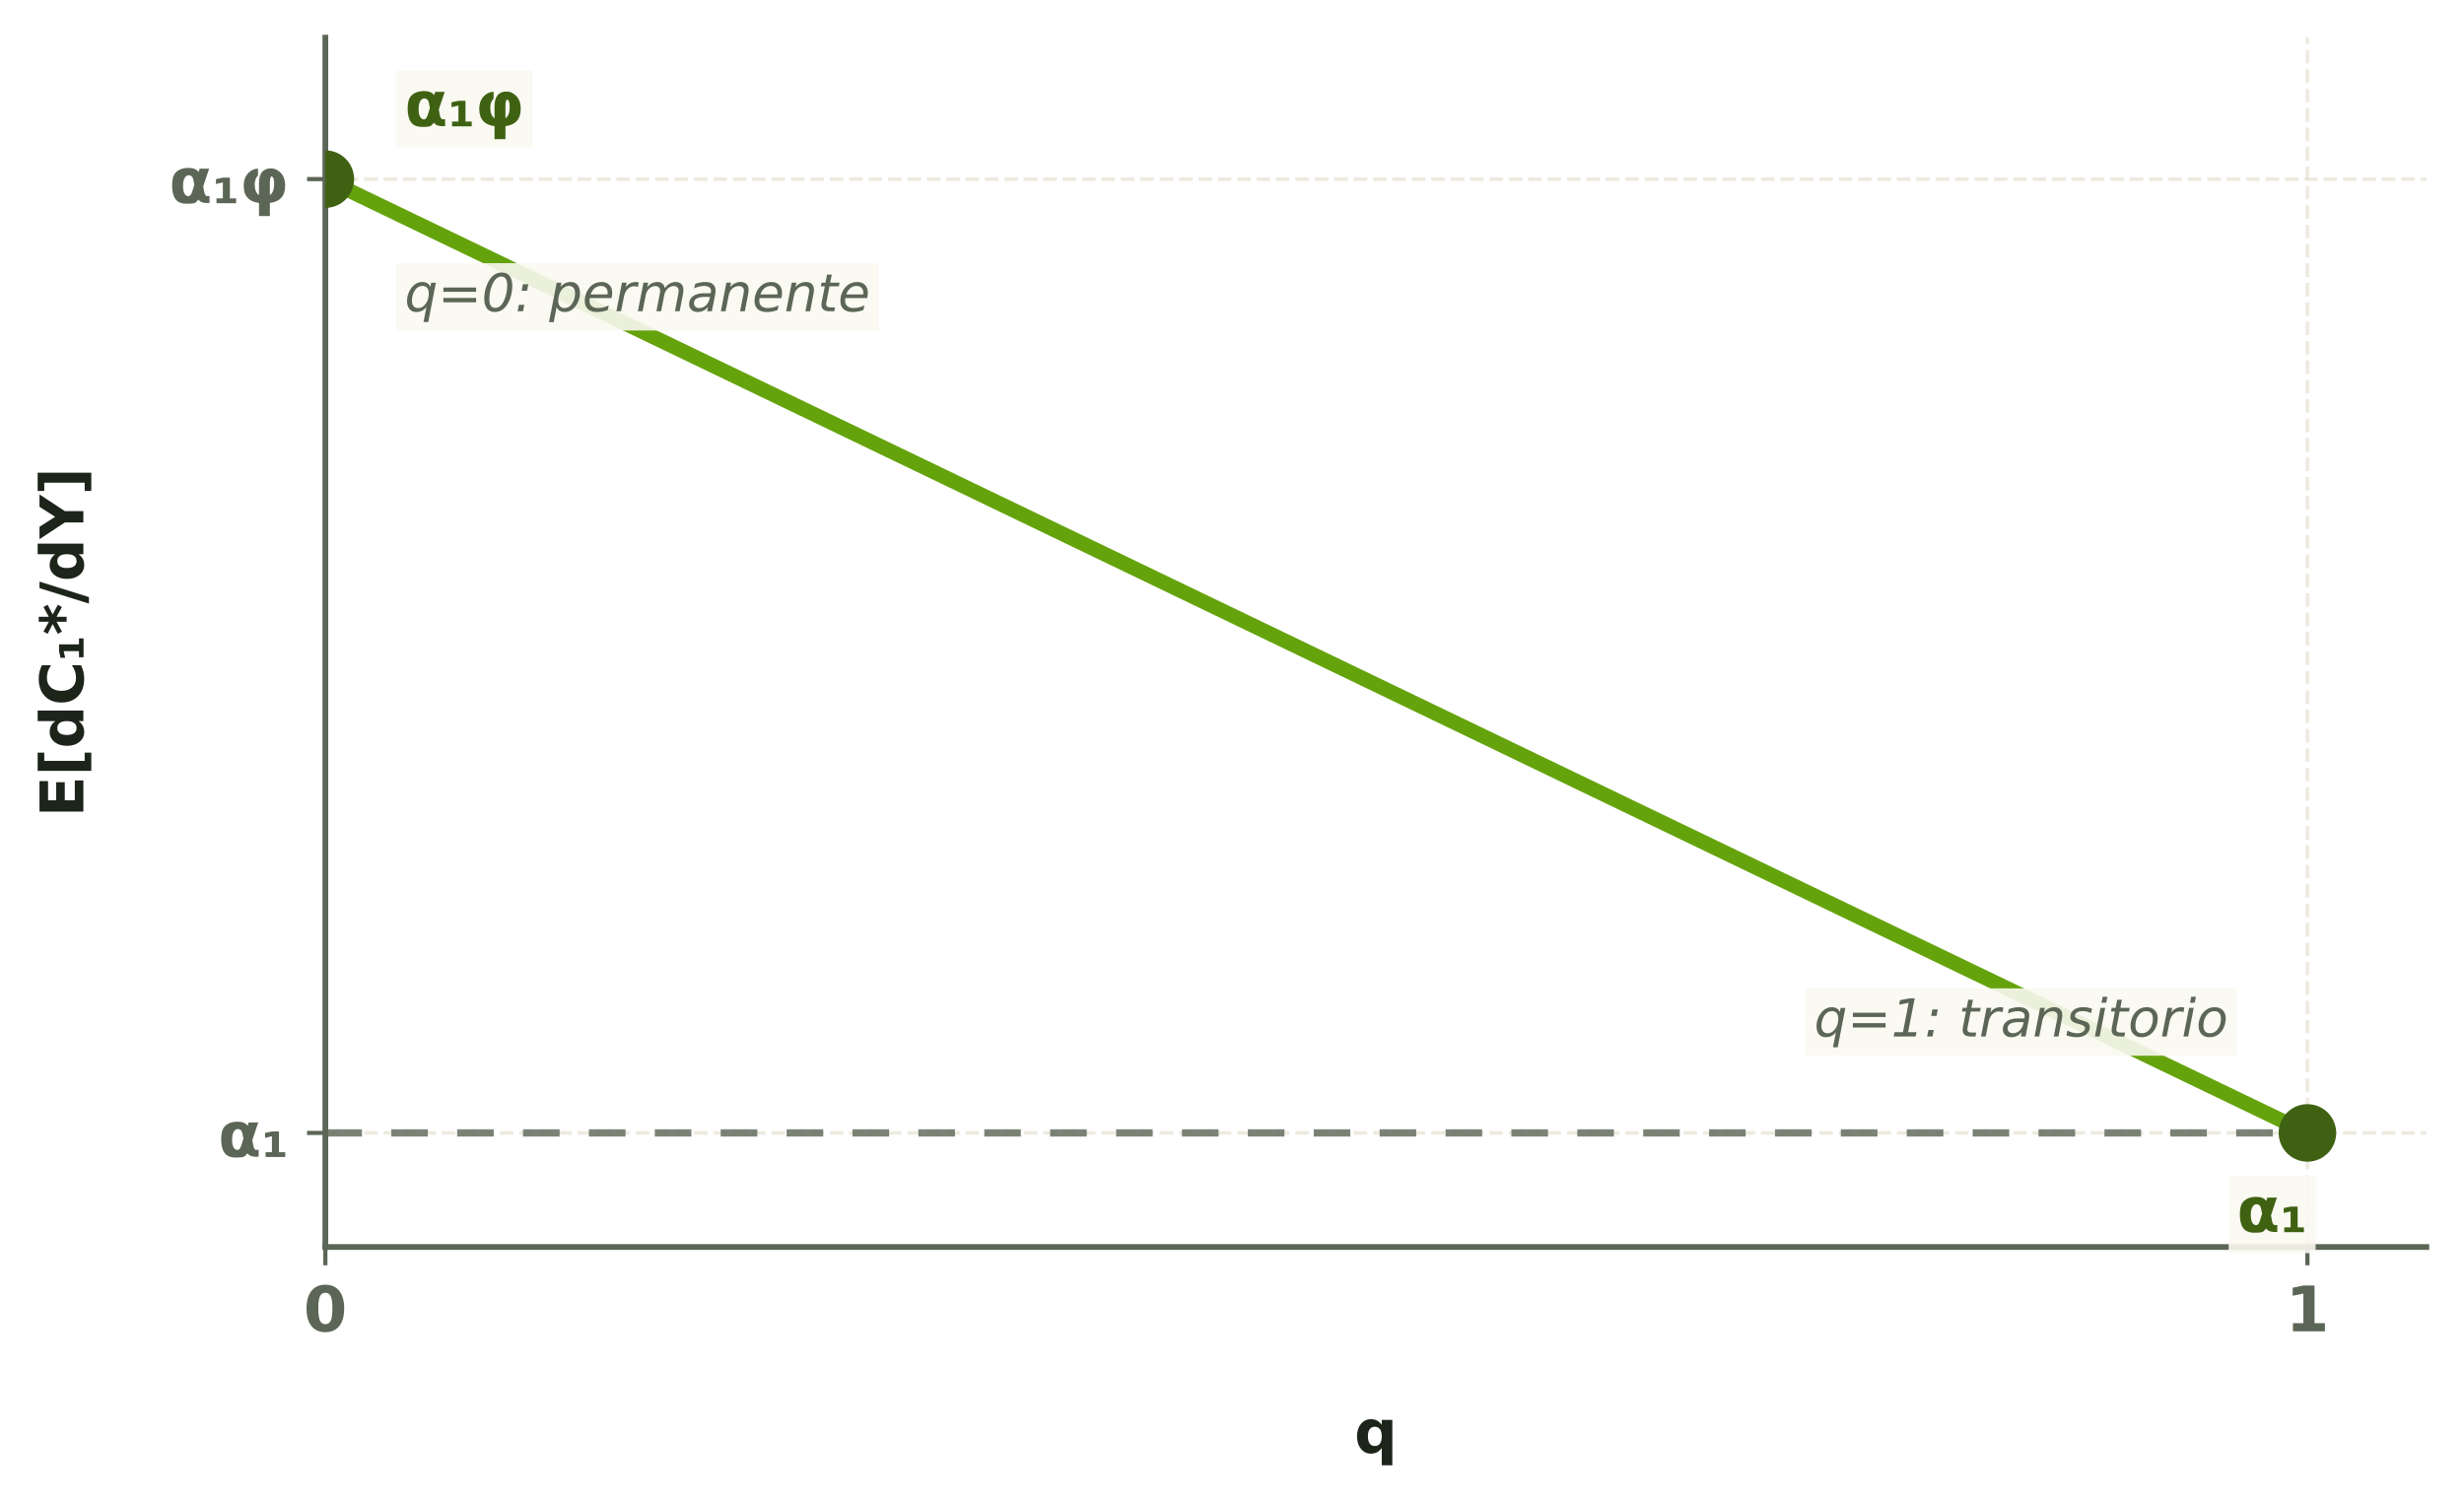
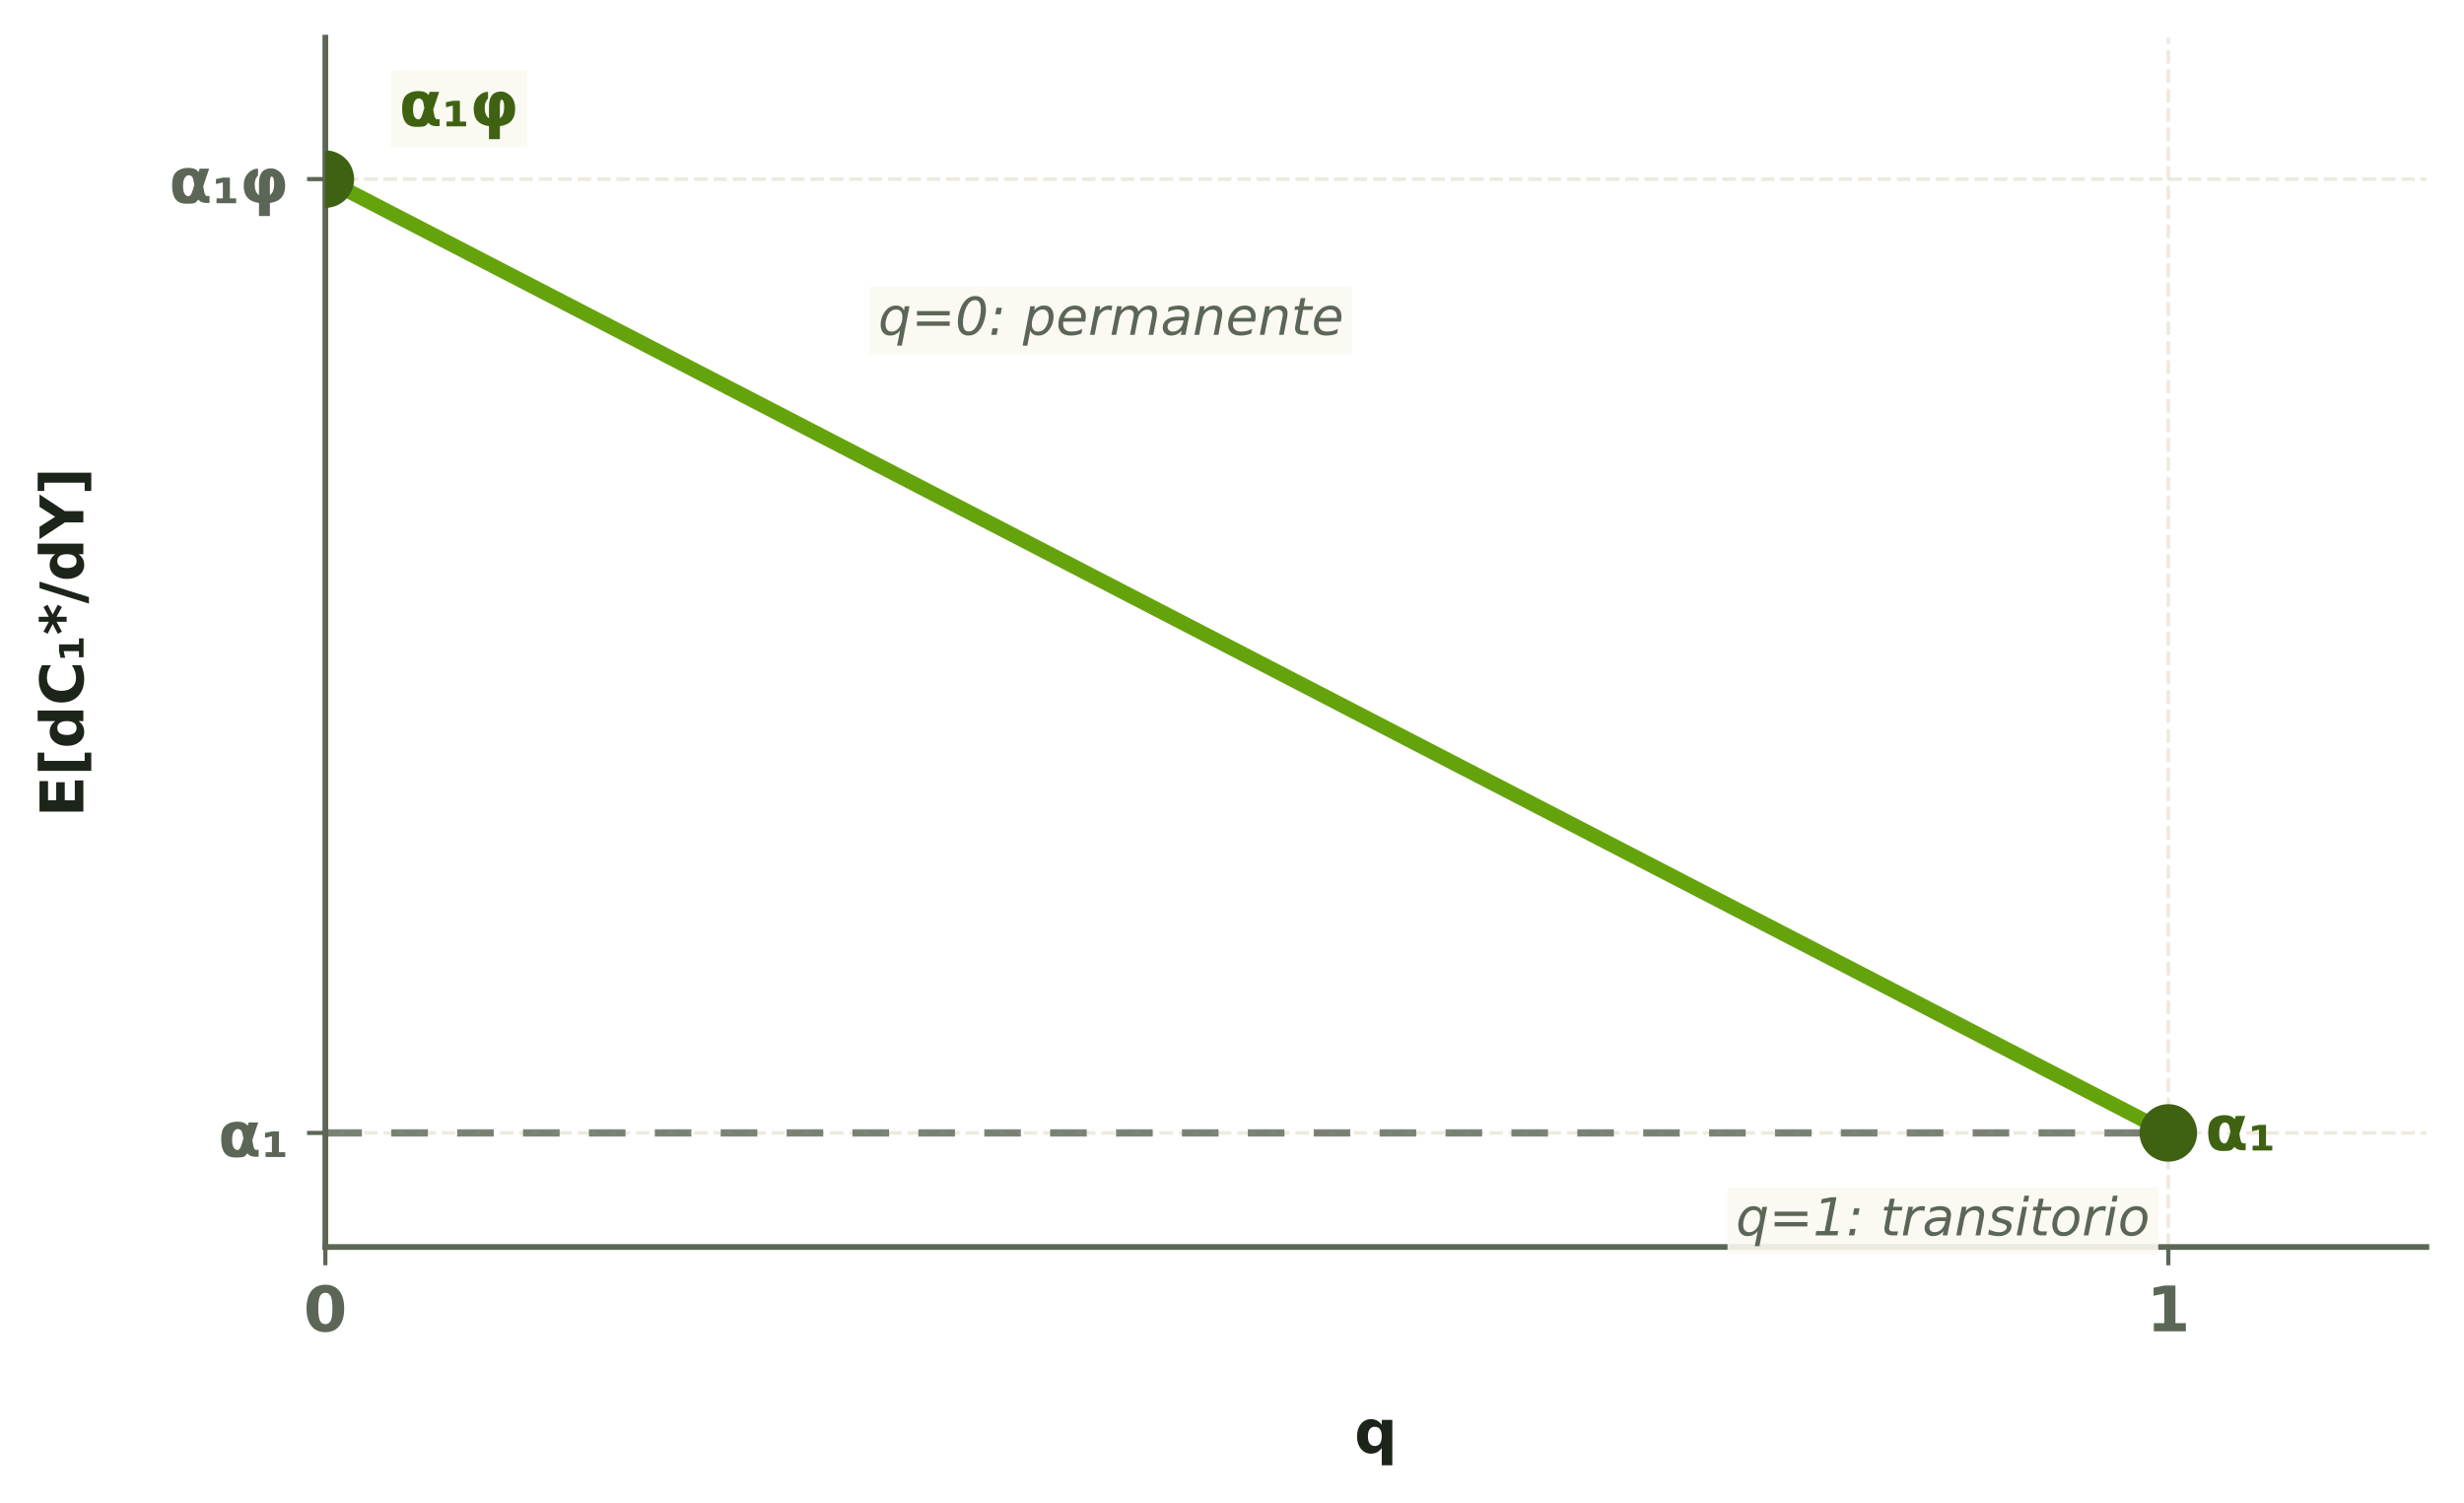
<svg xmlns="http://www.w3.org/2000/svg" xmlns:xlink="http://www.w3.org/1999/xlink" width="471.176pt" height="287.408pt" viewBox="0 0 471.176 287.408" version="1.1">
  <defs>
    <style type="text/css">*{stroke-linejoin: round; stroke-linecap: butt}</style>
  </defs>
  <g id="figure_1">
    <g id="patch_1">
      <path d="M 0 287.408  L 471.176 287.408  L 471.176 0  L 0 0  L 0 287.408  z " style="fill: none; opacity: 0" />
    </g>
    <g id="axes_1">
      <g id="patch_2">
        <path d="M 62.216 238.464  L 463.976 238.464  L 463.976 7.2  L 62.216 7.2  L 62.216 238.464  z " style="fill: none" />
      </g>
      <g id="matplotlib.axis_1">
        <g id="xtick_1">
          <g id="line2d_1">
            <path d="M 62.216 238.464  L 62.216 7.2  " clip-path="url(#p76c2f94a15)" style="fill: none; stroke-dasharray: 2.59,1.12; stroke-dashoffset: 0; stroke: #e2dccb; stroke-opacity: 0.6; stroke-width: 0.7" />
          </g>
          <g id="line2d_2">
            <defs>
              <path id="m096bc9ec4f" d="M 0 0  L 0 3.5  " style="stroke: #5c6656; stroke-width: 0.8" />
            </defs>
            <g>
              <use xlink:href="#m096bc9ec4f" x="62.216" y="238.464" style="fill: #5c6656; stroke: #5c6656; stroke-width: 0.8" />
            </g>
          </g>
          <g id="text_1">
            <g style="fill: #5c6656" transform="translate(58.04141 254.5821) scale(0.12 -0.12)">
              <defs>
                <path id="DejaVuSans-Bold-30" d="M 2944 2338  Q 2944 3213 2780 3570  Q 2616 3928 2228 3928  Q 1841 3928 1675 3570  Q 1509 3213 1509 2338  Q 1509 1453 1675 1090  Q 1841 728 2228 728  Q 2613 728 2778 1090  Q 2944 1453 2944 2338  z M 4147 2328  Q 4147 1169 3647 539  Q 3147 -91 2228 -91  Q 1306 -91 806 539  Q 306 1169 306 2328  Q 306 3491 806 4120  Q 1306 4750 2228 4750  Q 3147 4750 3647 4120  Q 4147 3491 4147 2328  z " transform="scale(0.015625)" />
              </defs>
              <use xlink:href="#DejaVuSans-Bold-30" />
            </g>
          </g>
        </g>
        <g id="xtick_2">
          <g id="line2d_3">
-             <path d="M 441.235 238.464  L 441.235 7.2  " clip-path="url(#p76c2f94a15)" style="fill: none; stroke-dasharray: 2.59,1.12; stroke-dashoffset: 0; stroke: #e2dccb; stroke-opacity: 0.6; stroke-width: 0.7" />
+             <path d="M 414.637 238.464  L 414.637 7.2  " clip-path="url(#p76c2f94a15)" style="fill: none; stroke-dasharray: 2.59,1.12; stroke-dashoffset: 0; stroke: #e2dccb; stroke-opacity: 0.6; stroke-width: 0.7" />
          </g>
          <g id="line2d_4">
            <g>
-               <use xlink:href="#m096bc9ec4f" x="441.235" y="238.464" style="fill: #5c6656; stroke: #5c6656; stroke-width: 0.8" />
+               <use xlink:href="#m096bc9ec4f" x="414.637" y="238.464" style="fill: #5c6656; stroke: #5c6656; stroke-width: 0.8" />
            </g>
          </g>
          <g id="text_2">
-             <g style="fill: #5c6656" transform="translate(437.0603 254.5821) scale(0.12 -0.12)">
+             <g style="fill: #5c6656" transform="translate(410.4625 254.5821) scale(0.12 -0.12)">
              <defs>
                <path id="DejaVuSans-Bold-31" d="M 750 831  L 1813 831  L 1813 3847  L 722 3622  L 722 4441  L 1806 4666  L 2950 4666  L 2950 831  L 4013 831  L 4013 0  L 750 0  L 750 831  z " transform="scale(0.015625)" />
              </defs>
              <use xlink:href="#DejaVuSans-Bold-31" />
            </g>
          </g>
        </g>
        <g id="text_3">
          <g style="fill: #1d241a" transform="translate(258.9804 277.816) scale(0.115 -0.115)">
            <defs>
              <path id="DejaVuSans-Bold-71" d="M 2181 2772  Q 1825 2772 1636 2509  Q 1447 2247 1447 1747  Q 1447 1247 1636 984  Q 1825 722 2181 722  Q 2541 722 2730 984  Q 2919 1247 2919 1747  Q 2919 2247 2730 2509  Q 2541 2772 2181 2772  z M 2919 506  Q 2688 197 2409 53  Q 2131 -91 1766 -91  Q 1119 -91 703 423  Q 288 938 288 1747  Q 288 2556 703 3067  Q 1119 3578 1766 3578  Q 2131 3578 2409 3434  Q 2688 3291 2919 2981  L 2919 3500  L 4044 3500  L 4044 -1331  L 2919 -1331  L 2919 506  z " transform="scale(0.015625)" />
            </defs>
            <use xlink:href="#DejaVuSans-Bold-71" />
          </g>
        </g>
      </g>
      <g id="matplotlib.axis_2">
        <g id="ytick_1">
          <g id="line2d_5">
            <path d="M 62.216 216.647  L 463.976 216.647  " clip-path="url(#p76c2f94a15)" style="fill: none; stroke-dasharray: 2.59,1.12; stroke-dashoffset: 0; stroke: #e2dccb; stroke-opacity: 0.6; stroke-width: 0.7" />
          </g>
          <g id="line2d_6">
            <defs>
              <path id="m035c01e7cd" d="M 0 0  L -3.5 0  " style="stroke: #5c6656; stroke-width: 0.8" />
            </defs>
            <g>
              <use xlink:href="#m035c01e7cd" x="62.216" y="216.647" style="fill: #5c6656; stroke: #5c6656; stroke-width: 0.8" />
            </g>
          </g>
          <g id="text_4">
            <g style="fill: #5c6656" transform="translate(41.71609 221.2057) scale(0.12 -0.12)">
              <defs>
                <path id="DejaVuSans-Bold-3b1" d="M 3006 3163  L 3119 3500  L 4088 3500  L 3484 1697  L 3569 1219  Q 3659 703 3872 703  L 4128 703  L 4128 0  L 3809 0  Q 3313 0 3059 263  Q 3003 322 2988 353  Q 2838 163 2689 39  Q 2541 -84 1763 -78  Q 988 -72 648 400  Q 309 872 309 1794  Q 309 2713 663 3088  Q 1109 3569 1966 3578  Q 2688 3588 3006 3163  z M 2575 1841  L 2481 2350  Q 2394 2825 1981 2828  Q 1772 2828 1598 2558  Q 1425 2288 1425 1741  Q 1425 1191 1581 944  Q 1738 697 1969 691  Q 2213 684 2363 1163  L 2575 1841  z " transform="scale(0.015625)" />
                <path id="DejaVuSans-Bold-2081" d="M 441 466  L 1088 466  L 1088 2094  L 384 1932  L 384 2432  L 1100 2585  L 1806 2585  L 1806 466  L 2444 466  L 2444 -24  L 441 -24  L 441 466  z " transform="scale(0.015625)" />
              </defs>
              <use xlink:href="#DejaVuSans-Bold-3b1" />
              <use xlink:href="#DejaVuSans-Bold-2081" x="68.701" />
            </g>
          </g>
        </g>
        <g id="ytick_2">
          <g id="line2d_7">
            <path d="M 62.216 34.254  L 463.976 34.254  " clip-path="url(#p76c2f94a15)" style="fill: none; stroke-dasharray: 2.59,1.12; stroke-dashoffset: 0; stroke: #e2dccb; stroke-opacity: 0.6; stroke-width: 0.7" />
          </g>
          <g id="line2d_8">
            <g>
              <use xlink:href="#m035c01e7cd" x="62.216" y="34.254" style="fill: #5c6656; stroke: #5c6656; stroke-width: 0.8" />
            </g>
          </g>
          <g id="text_5">
            <g style="fill: #5c6656" transform="translate(32.32984 38.81259) scale(0.12 -0.12)">
              <defs>
                <path id="DejaVuSans-Bold-3c6" d="M 3216 3531  Q 3688 3531 4125 3131  Q 4638 2666 4638 1747  Q 4638 200 3081 0  L 3081 -1331  L 1969 -1331  L 1969 0  Q 413 200 413 1747  Q 413 2609 925 3097  Q 1347 3500 1872 3500  L 1872 2784  Q 1800 2778 1667 2514  Q 1534 2250 1534 1859  Q 1534 1113 1969 800  L 1969 2025  Q 1969 3531 3216 3531  z M 3250 2700  Q 3081 2681 3081 2025  L 3081 800  Q 3500 1103 3516 1859  Q 3525 2278 3447 2495  Q 3369 2713 3250 2700  z " transform="scale(0.015625)" />
              </defs>
              <use xlink:href="#DejaVuSans-Bold-3b1" />
              <use xlink:href="#DejaVuSans-Bold-2081" x="68.701" />
              <use xlink:href="#DejaVuSans-Bold-3c6" x="112.5" />
            </g>
          </g>
        </g>
        <g id="text_6">
          <g style="fill: #1d241a" transform="translate(15.9382 156.2566) rotate(-90) scale(0.115 -0.115)">
            <defs>
              <path id="DejaVuSans-Bold-45" d="M 588 4666  L 3834 4666  L 3834 3756  L 1791 3756  L 1791 2888  L 3713 2888  L 3713 1978  L 1791 1978  L 1791 909  L 3903 909  L 3903 0  L 588 0  L 588 4666  z " transform="scale(0.015625)" />
              <path id="DejaVuSans-Bold-5b" d="M 550 4863  L 2491 4863  L 2491 4159  L 1613 4159  L 1613 -141  L 2491 -141  L 2491 -844  L 550 -844  L 550 4863  z " transform="scale(0.015625)" />
              <path id="DejaVuSans-Bold-64" d="M 2919 2988  L 2919 4863  L 4044 4863  L 4044 0  L 2919 0  L 2919 506  Q 2688 197 2409 53  Q 2131 -91 1766 -91  Q 1119 -91 703 423  Q 288 938 288 1747  Q 288 2556 703 3070  Q 1119 3584 1766 3584  Q 2128 3584 2408 3439  Q 2688 3294 2919 2988  z M 2181 722  Q 2541 722 2730 984  Q 2919 1247 2919 1747  Q 2919 2247 2730 2509  Q 2541 2772 2181 2772  Q 1825 2772 1636 2509  Q 1447 2247 1447 1747  Q 1447 1247 1636 984  Q 1825 722 2181 722  z " transform="scale(0.015625)" />
              <path id="DejaVuSans-Bold-43" d="M 4288 256  Q 3956 84 3597 -3  Q 3238 -91 2847 -91  Q 1681 -91 1000 561  Q 319 1213 319 2328  Q 319 3447 1000 4098  Q 1681 4750 2847 4750  Q 3238 4750 3597 4662  Q 3956 4575 4288 4403  L 4288 3438  Q 3953 3666 3628 3772  Q 3303 3878 2944 3878  Q 2300 3878 1931 3465  Q 1563 3053 1563 2328  Q 1563 1606 1931 1193  Q 2300 781 2944 781  Q 3303 781 3628 887  Q 3953 994 4288 1222  L 4288 256  z " transform="scale(0.015625)" />
              <path id="DejaVuSans-Bold-2a" d="M 3219 3803  L 2188 3263  L 3219 2719  L 2981 2278  L 1941 2853  L 1941 1778  L 1409 1778  L 1409 2853  L 366 2278  L 128 2719  L 1172 3263  L 128 3803  L 366 4244  L 1409 3675  L 1409 4750  L 1941 4750  L 1941 3675  L 2981 4244  L 3219 3803  z " transform="scale(0.015625)" />
              <path id="DejaVuSans-Bold-2f" d="M 1644 4666  L 2338 4666  L 691 -594  L 0 -594  L 1644 4666  z " transform="scale(0.015625)" />
              <path id="DejaVuSans-Bold-59" d="M -63 4666  L 1253 4666  L 2316 3003  L 3378 4666  L 4697 4666  L 2919 1966  L 2919 0  L 1716 0  L 1716 1966  L -63 4666  z " transform="scale(0.015625)" />
              <path id="DejaVuSans-Bold-5d" d="M 2375 -844  L 434 -844  L 434 -141  L 1313 -141  L 1313 4159  L 434 4159  L 434 4863  L 2375 4863  L 2375 -844  z " transform="scale(0.015625)" />
            </defs>
            <use xlink:href="#DejaVuSans-Bold-45" />
            <use xlink:href="#DejaVuSans-Bold-5b" x="68.311" />
            <use xlink:href="#DejaVuSans-Bold-64" x="114.014" />
            <use xlink:href="#DejaVuSans-Bold-43" x="185.596" />
            <use xlink:href="#DejaVuSans-Bold-2081" x="258.984" />
            <use xlink:href="#DejaVuSans-Bold-2a" x="302.783" />
            <use xlink:href="#DejaVuSans-Bold-2f" x="355.078" />
            <use xlink:href="#DejaVuSans-Bold-64" x="391.602" />
            <use xlink:href="#DejaVuSans-Bold-59" x="463.184" />
            <use xlink:href="#DejaVuSans-Bold-5d" x="535.596" />
          </g>
        </g>
      </g>
      <g id="line2d_9">
-         <path d="M 62.216 34.254  L 441.235 216.647  L 441.235 216.647  " clip-path="url(#p76c2f94a15)" style="fill: none; stroke: #65a30d; stroke-width: 2.8; stroke-linecap: square" />
+         <path d="M 62.216 34.254  L 414.637 216.647  L 414.637 216.647  " clip-path="url(#p76c2f94a15)" style="fill: none; stroke: #65a30d; stroke-width: 2.8; stroke-linecap: square" />
      </g>
      <g id="line2d_10">
-         <path d="M 62.216 216.647  L 441.235 216.647  " clip-path="url(#p76c2f94a15)" style="fill: none; stroke-dasharray: 7,5.6; stroke-dashoffset: 0; stroke: #5c6656; stroke-opacity: 0.8; stroke-width: 1.4" />
+         <path d="M 62.216 216.647  L 414.637 216.647  " clip-path="url(#p76c2f94a15)" style="fill: none; stroke-dasharray: 7,5.6; stroke-dashoffset: 0; stroke: #5c6656; stroke-opacity: 0.8; stroke-width: 1.4" />
      </g>
      <g id="patch_3">
        <path d="M 62.216 238.464  L 62.216 7.2  " style="fill: none; stroke: #5c6656; stroke-width: 1.1; stroke-linejoin: miter; stroke-linecap: square" />
      </g>
      <g id="patch_4">
        <path d="M 62.216 238.464  L 463.976 238.464  " style="fill: none; stroke: #5c6656; stroke-width: 1.1; stroke-linejoin: miter; stroke-linecap: square" />
      </g>
      <g id="text_7">
        <g id="patch_5">
-           <path d="M 75.817 28.177  L 101.823 28.177  L 101.823 13.444  L 75.817 13.444  z " style="fill: #faf8f1; opacity: 0.9" />
-         </g>
-         <g style="fill: #3f6212" transform="translate(77.37685 24.12182) scale(0.12 -0.12)">
+           <path d="M 74.753 28.177  L 100.759 28.177  L 100.759 13.444  L 74.753 13.444  z " style="fill: #faf8f1; opacity: 0.9" />
+         </g>
+         <g style="fill: #3f6212" transform="translate(76.31294 24.12182) scale(0.12 -0.12)">
          <use xlink:href="#DejaVuSans-Bold-3b1" />
          <use xlink:href="#DejaVuSans-Bold-2081" x="68.701" />
          <use xlink:href="#DejaVuSans-Bold-3c6" x="112.5" />
        </g>
      </g>
      <g id="text_8">
-         <g id="patch_6">
-           <path d="M 426.175 239.638  L 442.795 239.638  L 442.795 224.904  L 426.175 224.904  z " style="fill: #faf8f1; opacity: 0.9" />
-         </g>
-         <g style="fill: #3f6212" transform="translate(427.735 235.5826) scale(0.12 -0.12)">
+         <g style="fill: #3f6212" transform="translate(421.6856 219.9579) scale(0.12 -0.12)">
          <use xlink:href="#DejaVuSans-Bold-3b1" />
          <use xlink:href="#DejaVuSans-Bold-2081" x="68.701" />
        </g>
      </g>
      <g id="text_9">
-         <g id="patch_7">
-           <path d="M 75.777 63.204  L 167.997 63.204  L 167.997 50.326  L 75.777 50.326  z " style="fill: #faf8f1; opacity: 0.9" />
-         </g>
-         <g style="fill: #5c6656" transform="translate(77.37685 59.52402) scale(0.1 -0.1)">
+         <g id="patch_6">
+           <path d="M 166.342 67.707  L 258.563 67.707  L 258.563 54.829  L 166.342 54.829  z " style="fill: #faf8f1; opacity: 0.9" />
+         </g>
+         <g style="fill: #5c6656" transform="translate(167.9424 64.02718) scale(0.1 -0.1)">
          <defs>
            <path id="DejaVuSans-Oblique-71" d="M 2669 525  Q 2438 222 2123 65  Q 1809 -91 1428 -91  Q 897 -91 595 267  Q 294 625 294 1253  Q 294 1759 480 2231  Q 666 2703 1013 3078  Q 1238 3322 1530 3453  Q 1822 3584 2144 3584  Q 2531 3584 2781 3431  Q 3031 3278 3144 2969  L 3244 3494  L 3822 3494  L 2888 -1319  L 2309 -1319  L 2669 525  z M 891 1338  Q 891 875 1084 633  Q 1278 391 1644 391  Q 2188 391 2572 911  Q 2956 1431 2956 2175  Q 2956 2625 2757 2864  Q 2559 3103 2188 3103  Q 1916 3103 1684 2976  Q 1453 2850 1281 2606  Q 1100 2350 995 2006  Q 891 1663 891 1338  z " transform="scale(0.015625)" />
            <path id="DejaVuSans-Oblique-3d" d="M 678 2906  L 4684 2906  L 4684 2381  L 678 2381  L 678 2906  z M 678 1631  L 4684 1631  L 4684 1100  L 678 1100  L 678 1631  z " transform="scale(0.015625)" />
            <path id="DejaVuSans-Oblique-30" d="M 2444 4750  Q 3078 4750 3414 4328  Q 3750 3906 3750 3116  Q 3750 2516 3592 1923  Q 3434 1331 3150 863  Q 2859 394 2467 151  Q 2075 -91 1600 -91  Q 988 -91 653 334  Q 319 759 319 1544  Q 319 2138 480 2733  Q 641 3328 928 3794  Q 1216 4263 1602 4506  Q 1988 4750 2444 4750  z M 2406 4250  Q 2169 4250 1955 4123  Q 1741 3997 1569 3750  Q 1281 3338 1111 2720  Q 941 2103 941 1453  Q 941 938 1123 673  Q 1306 409 1663 409  Q 1913 409 2125 536  Q 2338 663 2509 909  Q 2794 1319 2961 1936  Q 3128 2553 3128 3206  Q 3128 3722 2945 3986  Q 2763 4250 2406 4250  z " transform="scale(0.015625)" />
            <path id="DejaVuSans-Oblique-3a" d="M 978 3309  L 1638 3309  L 1484 2516  L 825 2516  L 978 3309  z M 488 794  L 1147 794  L 991 0  L 331 0  L 488 794  z " transform="scale(0.015625)" />
            <path id="DejaVuSans-Oblique-20" transform="scale(0.015625)" />
            <path id="DejaVuSans-Oblique-70" d="M 3175 2156  Q 3175 2616 2975 2859  Q 2775 3103 2400 3103  Q 2144 3103 1911 2972  Q 1678 2841 1497 2591  Q 1319 2344 1212 1994  Q 1106 1644 1106 1300  Q 1106 863 1306 627  Q 1506 391 1875 391  Q 2147 391 2380 519  Q 2613 647 2778 891  Q 2956 1147 3065 1494  Q 3175 1841 3175 2156  z M 1394 2969  Q 1625 3272 1939 3428  Q 2253 3584 2638 3584  Q 3175 3584 3472 3232  Q 3769 2881 3769 2247  Q 3769 1728 3584 1258  Q 3400 788 3053 416  Q 2822 169 2531 39  Q 2241 -91 1919 -91  Q 1547 -91 1294 64  Q 1041 219 916 525  L 556 -1331  L -19 -1331  L 922 3500  L 1497 3500  L 1394 2969  z " transform="scale(0.015625)" />
            <path id="DejaVuSans-Oblique-65" d="M 3078 2063  Q 3088 2113 3092 2166  Q 3097 2219 3097 2272  Q 3097 2653 2873 2875  Q 2650 3097 2266 3097  Q 1838 3097 1509 2826  Q 1181 2556 1013 2059  L 3078 2063  z M 3578 1613  L 903 1613  Q 884 1494 878 1425  Q 872 1356 872 1306  Q 872 872 1139 634  Q 1406 397 1894 397  Q 2269 397 2603 481  Q 2938 566 3225 728  L 3116 159  Q 2806 34 2476 -28  Q 2147 -91 1806 -91  Q 1078 -91 686 257  Q 294 606 294 1247  Q 294 1794 489 2264  Q 684 2734 1063 3103  Q 1306 3334 1642 3459  Q 1978 3584 2356 3584  Q 2950 3584 3301 3228  Q 3653 2872 3653 2272  Q 3653 2128 3634 1964  Q 3616 1800 3578 1613  z " transform="scale(0.015625)" />
            <path id="DejaVuSans-Oblique-72" d="M 2853 2969  Q 2766 3016 2653 3041  Q 2541 3066 2413 3066  Q 1953 3066 1609 2717  Q 1266 2369 1153 1784  L 800 0  L 225 0  L 909 3500  L 1484 3500  L 1375 2956  Q 1603 3259 1920 3421  Q 2238 3584 2597 3584  Q 2691 3584 2781 3573  Q 2872 3563 2963 3538  L 2853 2969  z " transform="scale(0.015625)" />
            <path id="DejaVuSans-Oblique-6d" d="M 5747 2113  L 5338 0  L 4763 0  L 5166 2094  Q 5191 2228 5203 2325  Q 5216 2422 5216 2491  Q 5216 2772 5059 2928  Q 4903 3084 4622 3084  Q 4203 3084 3875 2770  Q 3547 2456 3450 1953  L 3066 0  L 2491 0  L 2900 2094  Q 2925 2209 2937 2307  Q 2950 2406 2950 2484  Q 2950 2769 2794 2926  Q 2638 3084 2363 3084  Q 1938 3084 1609 2770  Q 1281 2456 1184 1953  L 800 0  L 225 0  L 909 3500  L 1484 3500  L 1375 2956  Q 1609 3263 1923 3423  Q 2238 3584 2597 3584  Q 2978 3584 3223 3384  Q 3469 3184 3519 2828  Q 3781 3197 4126 3390  Q 4472 3584 4856 3584  Q 5306 3584 5551 3325  Q 5797 3066 5797 2591  Q 5797 2488 5784 2364  Q 5772 2241 5747 2113  z " transform="scale(0.015625)" />
            <path id="DejaVuSans-Oblique-61" d="M 3438 1997  L 3047 0  L 2472 0  L 2578 531  Q 2325 219 2001 64  Q 1678 -91 1281 -91  Q 834 -91 548 182  Q 263 456 263 884  Q 263 1497 752 1853  Q 1241 2209 2100 2209  L 2900 2209  L 2931 2363  Q 2938 2388 2941 2417  Q 2944 2447 2944 2509  Q 2944 2788 2717 2942  Q 2491 3097 2081 3097  Q 1800 3097 1504 3025  Q 1209 2953 897 2809  L 997 3341  Q 1322 3463 1633 3523  Q 1944 3584 2234 3584  Q 2853 3584 3176 3315  Q 3500 3047 3500 2534  Q 3500 2431 3484 2292  Q 3469 2153 3438 1997  z M 2816 1759  L 2241 1759  Q 1534 1759 1195 1570  Q 856 1381 856 984  Q 856 709 1029 553  Q 1203 397 1509 397  Q 1978 397 2328 733  Q 2678 1069 2791 1631  L 2816 1759  z " transform="scale(0.015625)" />
            <path id="DejaVuSans-Oblique-6e" d="M 3566 2113  L 3156 0  L 2578 0  L 2988 2091  Q 3016 2238 3031 2350  Q 3047 2463 3047 2528  Q 3047 2791 2881 2937  Q 2716 3084 2419 3084  Q 1956 3084 1622 2776  Q 1288 2469 1184 1941  L 800 0  L 225 0  L 903 3500  L 1478 3500  L 1363 2950  Q 1603 3253 1940 3418  Q 2278 3584 2650 3584  Q 3113 3584 3367 3334  Q 3622 3084 3622 2631  Q 3622 2519 3608 2391  Q 3594 2263 3566 2113  z " transform="scale(0.015625)" />
            <path id="DejaVuSans-Oblique-74" d="M 2706 3500  L 2619 3053  L 1472 3053  L 1100 1153  Q 1081 1047 1072 975  Q 1063 903 1063 863  Q 1063 663 1183 572  Q 1303 481 1569 481  L 2150 481  L 2053 0  L 1503 0  Q 991 0 739 200  Q 488 400 488 806  Q 488 878 497 964  Q 506 1050 525 1153  L 897 3053  L 409 3053  L 500 3500  L 978 3500  L 1172 4494  L 1747 4494  L 1556 3500  L 2706 3500  z " transform="scale(0.015625)" />
          </defs>
          <use xlink:href="#DejaVuSans-Oblique-71" />
          <use xlink:href="#DejaVuSans-Oblique-3d" x="63.477" />
          <use xlink:href="#DejaVuSans-Oblique-30" x="147.266" />
          <use xlink:href="#DejaVuSans-Oblique-3a" x="210.889" />
          <use xlink:href="#DejaVuSans-Oblique-20" x="244.58" />
          <use xlink:href="#DejaVuSans-Oblique-70" x="276.367" />
          <use xlink:href="#DejaVuSans-Oblique-65" x="339.844" />
          <use xlink:href="#DejaVuSans-Oblique-72" x="401.367" />
          <use xlink:href="#DejaVuSans-Oblique-6d" x="442.48" />
          <use xlink:href="#DejaVuSans-Oblique-61" x="539.893" />
          <use xlink:href="#DejaVuSans-Oblique-6e" x="601.172" />
          <use xlink:href="#DejaVuSans-Oblique-65" x="664.551" />
          <use xlink:href="#DejaVuSans-Oblique-6e" x="726.074" />
          <use xlink:href="#DejaVuSans-Oblique-74" x="789.453" />
          <use xlink:href="#DejaVuSans-Oblique-65" x="828.662" />
        </g>
      </g>
      <g id="text_10">
-         <g id="patch_8">
-           <path d="M 345.305 201.884  L 427.674 201.884  L 427.674 189.005  L 345.305 189.005  z " style="fill: #faf8f1; opacity: 0.9" />
-         </g>
-         <g style="fill: #5c6656" transform="translate(346.9055 198.2039) scale(0.1 -0.1)">
+         <g id="patch_7">
+           <path d="M 330.344 239.924  L 412.713 239.924  L 412.713 227.046  L 330.344 227.046  z " style="fill: #faf8f1; opacity: 0.9" />
+         </g>
+         <g style="fill: #5c6656" transform="translate(331.9442 236.2446) scale(0.1 -0.1)">
          <defs>
            <path id="DejaVuSans-Oblique-31" d="M 416 531  L 1447 531  L 2144 4122  L 978 3897  L 1088 4441  L 2247 4666  L 2881 4666  L 2075 531  L 3103 531  L 3003 0  L 313 0  L 416 531  z " transform="scale(0.015625)" />
            <path id="DejaVuSans-Oblique-73" d="M 3200 3397  L 3091 2853  Q 2863 2978 2609 3040  Q 2356 3103 2088 3103  Q 1634 3103 1373 2948  Q 1113 2794 1113 2528  Q 1113 2219 1719 2053  Q 1766 2041 1788 2034  L 1972 1978  Q 2547 1819 2739 1644  Q 2931 1469 2931 1166  Q 2931 609 2489 259  Q 2047 -91 1331 -91  Q 1053 -91 747 -37  Q 441 16 72 128  L 184 722  Q 500 559 806 475  Q 1113 391 1394 391  Q 1816 391 2080 572  Q 2344 753 2344 1031  Q 2344 1331 1650 1516  L 1591 1531  L 1394 1581  Q 956 1697 753 1886  Q 550 2075 550 2369  Q 550 2928 970 3256  Q 1391 3584 2113 3584  Q 2397 3584 2667 3537  Q 2938 3491 3200 3397  z " transform="scale(0.015625)" />
            <path id="DejaVuSans-Oblique-69" d="M 1172 4863  L 1747 4863  L 1606 4134  L 1031 4134  L 1172 4863  z M 909 3500  L 1484 3500  L 800 0  L 225 0  L 909 3500  z " transform="scale(0.015625)" />
            <path id="DejaVuSans-Oblique-6f" d="M 1625 -91  Q 1009 -91 651 289  Q 294 669 294 1325  Q 294 1706 417 2101  Q 541 2497 738 2766  Q 1047 3184 1428 3384  Q 1809 3584 2291 3584  Q 2888 3584 3255 3212  Q 3622 2841 3622 2241  Q 3622 1825 3500 1412  Q 3378 1000 3181 728  Q 2875 309 2494 109  Q 2113 -91 1625 -91  z M 891 1344  Q 891 869 1089 633  Q 1288 397 1691 397  Q 2269 397 2648 901  Q 3028 1406 3028 2181  Q 3028 2634 2825 2865  Q 2622 3097 2228 3097  Q 1903 3097 1650 2945  Q 1397 2794 1197 2484  Q 1050 2253 970 1956  Q 891 1659 891 1344  z " transform="scale(0.015625)" />
          </defs>
          <use xlink:href="#DejaVuSans-Oblique-71" />
          <use xlink:href="#DejaVuSans-Oblique-3d" x="63.477" />
          <use xlink:href="#DejaVuSans-Oblique-31" x="147.266" />
          <use xlink:href="#DejaVuSans-Oblique-3a" x="210.889" />
          <use xlink:href="#DejaVuSans-Oblique-20" x="244.58" />
          <use xlink:href="#DejaVuSans-Oblique-74" x="276.367" />
          <use xlink:href="#DejaVuSans-Oblique-72" x="315.576" />
          <use xlink:href="#DejaVuSans-Oblique-61" x="356.689" />
          <use xlink:href="#DejaVuSans-Oblique-6e" x="417.969" />
          <use xlink:href="#DejaVuSans-Oblique-73" x="481.348" />
          <use xlink:href="#DejaVuSans-Oblique-69" x="533.447" />
          <use xlink:href="#DejaVuSans-Oblique-74" x="561.23" />
          <use xlink:href="#DejaVuSans-Oblique-6f" x="600.439" />
          <use xlink:href="#DejaVuSans-Oblique-72" x="661.621" />
          <use xlink:href="#DejaVuSans-Oblique-69" x="702.734" />
          <use xlink:href="#DejaVuSans-Oblique-6f" x="730.518" />
        </g>
      </g>
      <g id="line2d_11">
        <defs>
          <path id="me2c91f65c1" d="M 0 5  C 1.326 5 2.598 4.473 3.536 3.536  C 4.473 2.598 5 1.326 5 0  C 5 -1.326 4.473 -2.598 3.536 -3.536  C 2.598 -4.473 1.326 -5 0 -5  C -1.326 -5 -2.598 -4.473 -3.536 -3.536  C -4.473 -2.598 -5 -1.326 -5 0  C -5 1.326 -4.473 2.598 -3.536 3.536  C -2.598 4.473 -1.326 5 0 5  z " style="stroke: #3f6212" />
        </defs>
        <g clip-path="url(#p76c2f94a15)">
          <use xlink:href="#me2c91f65c1" x="62.216" y="34.254" style="fill: #3f6212; stroke: #3f6212" />
        </g>
      </g>
      <g id="line2d_12">
        <g clip-path="url(#p76c2f94a15)">
-           <use xlink:href="#me2c91f65c1" x="441.235" y="216.647" style="fill: #3f6212; stroke: #3f6212" />
+           <use xlink:href="#me2c91f65c1" x="414.637" y="216.647" style="fill: #3f6212; stroke: #3f6212" />
        </g>
      </g>
    </g>
  </g>
  <defs>
    <clipPath id="p76c2f94a15">
      <rect x="62.216" y="7.2" width="401.76" height="231.264" />
    </clipPath>
  </defs>
</svg>
